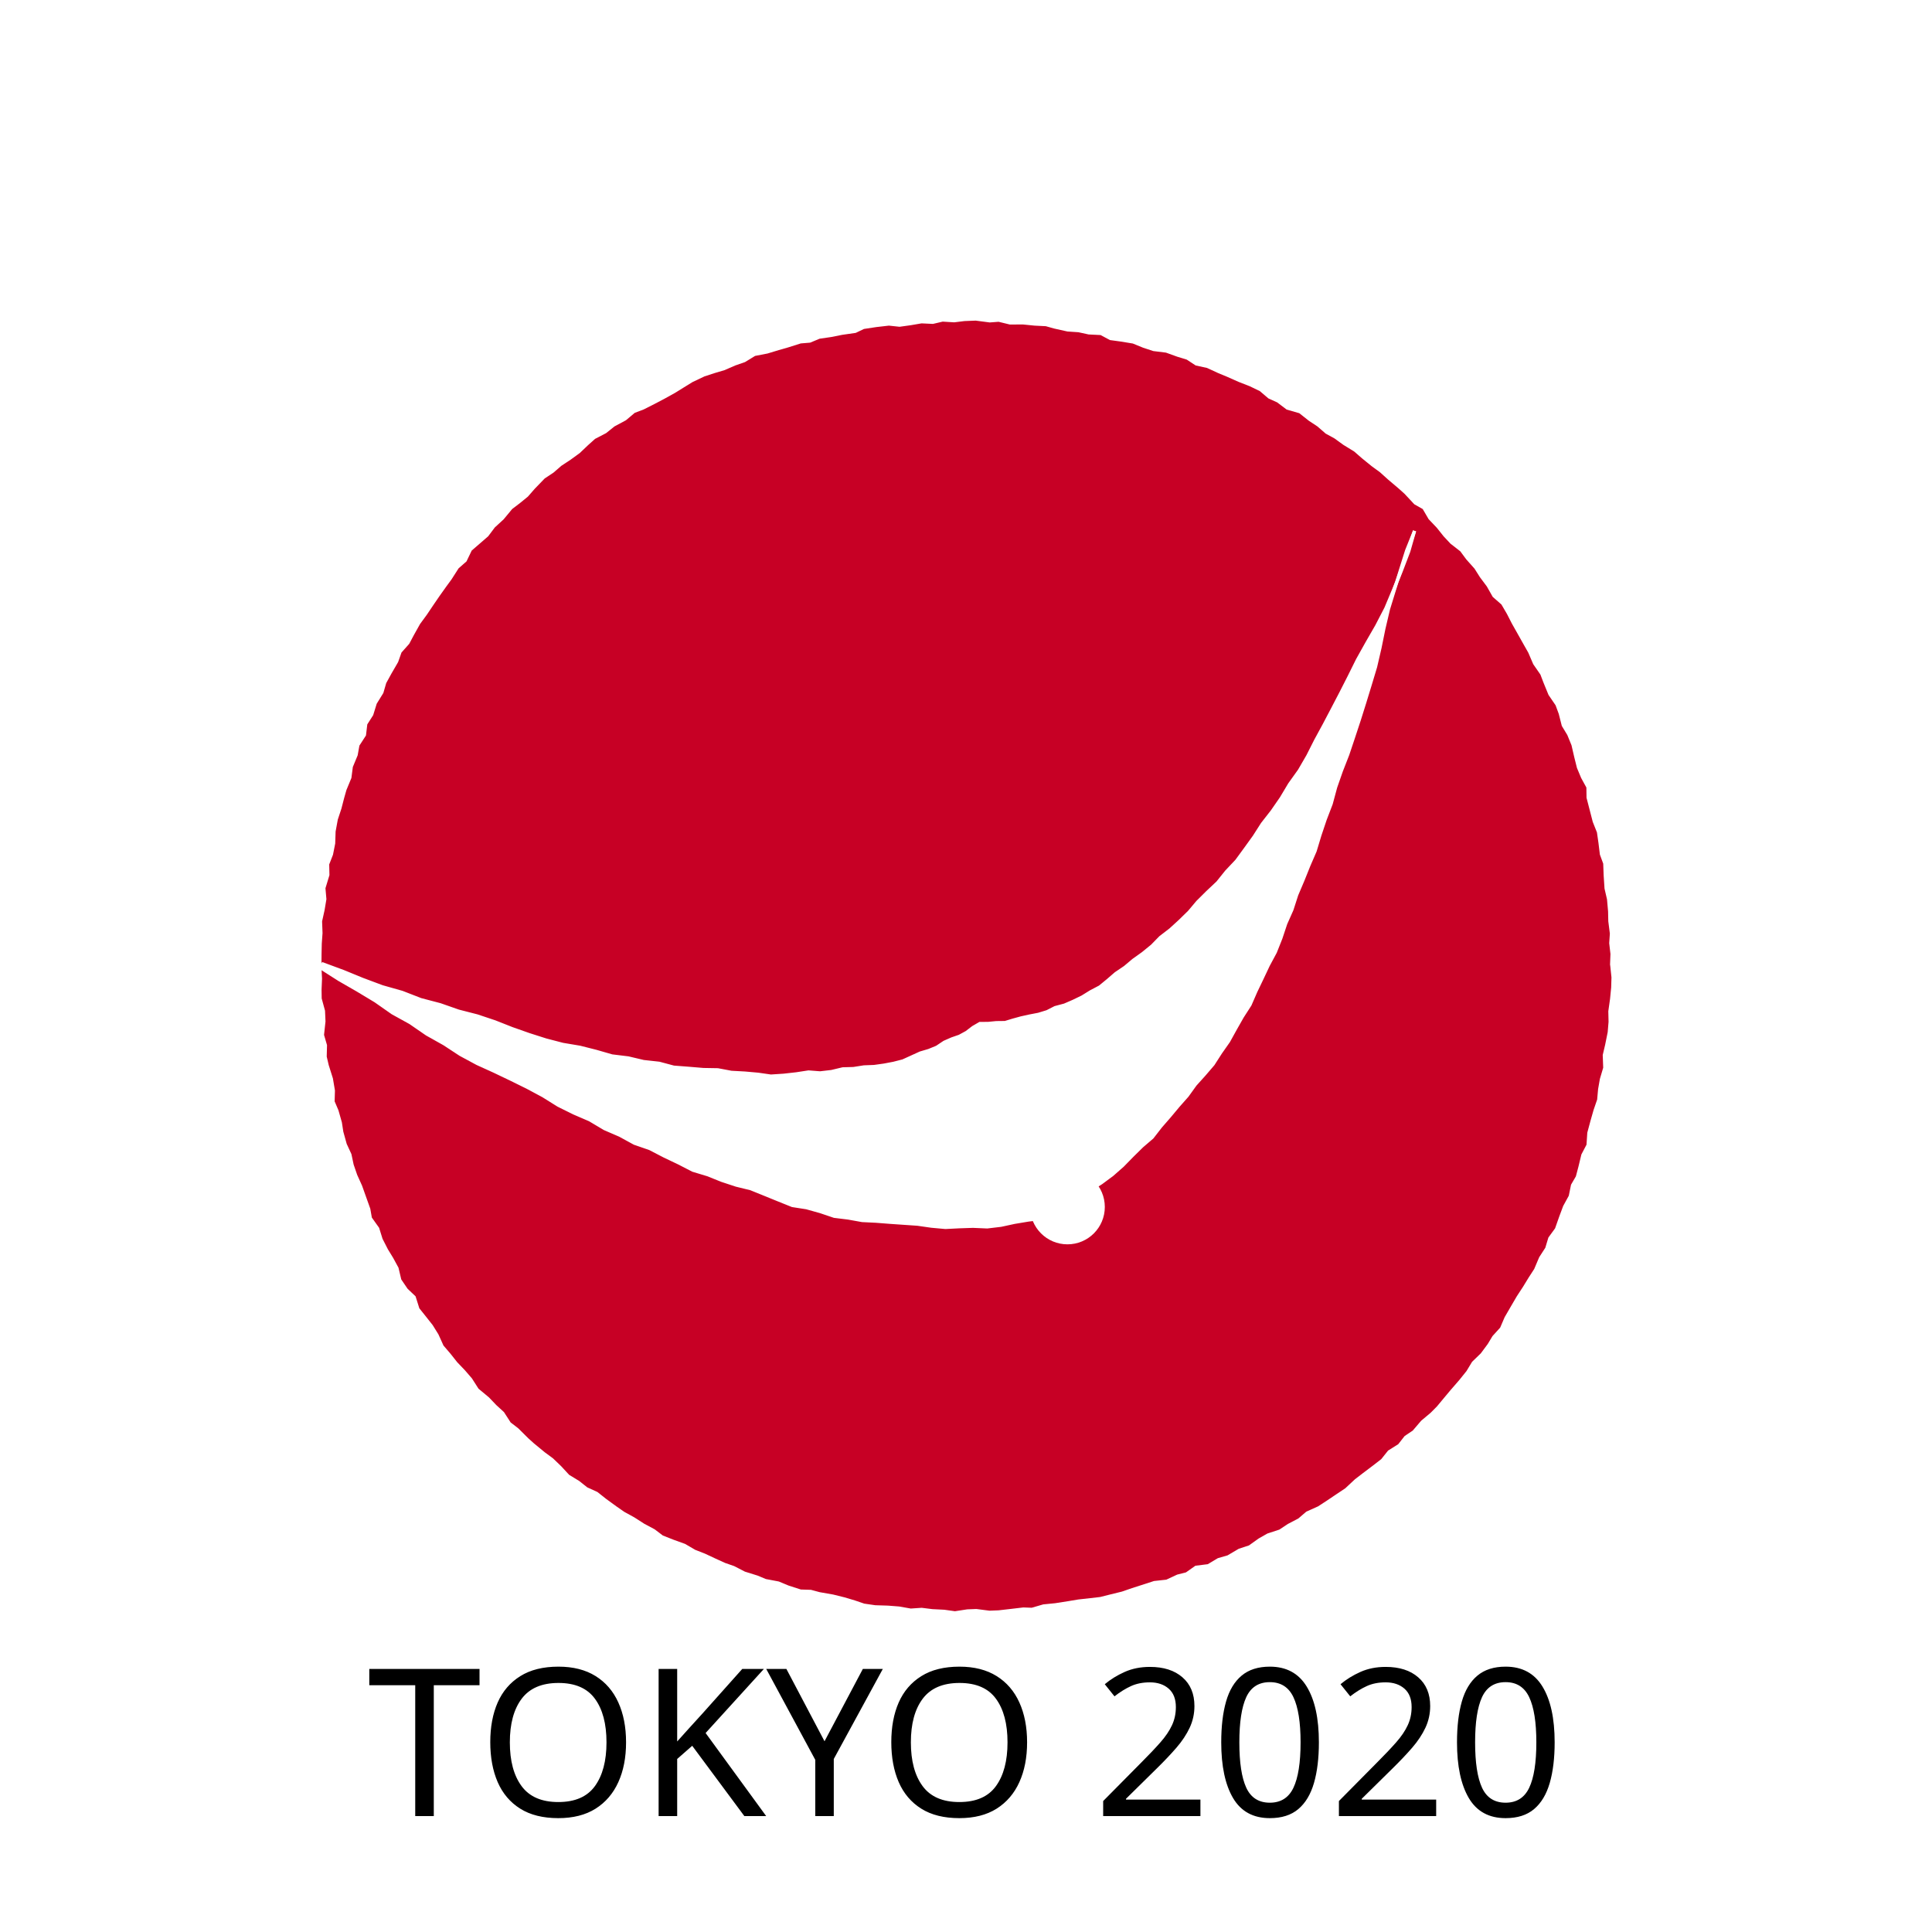
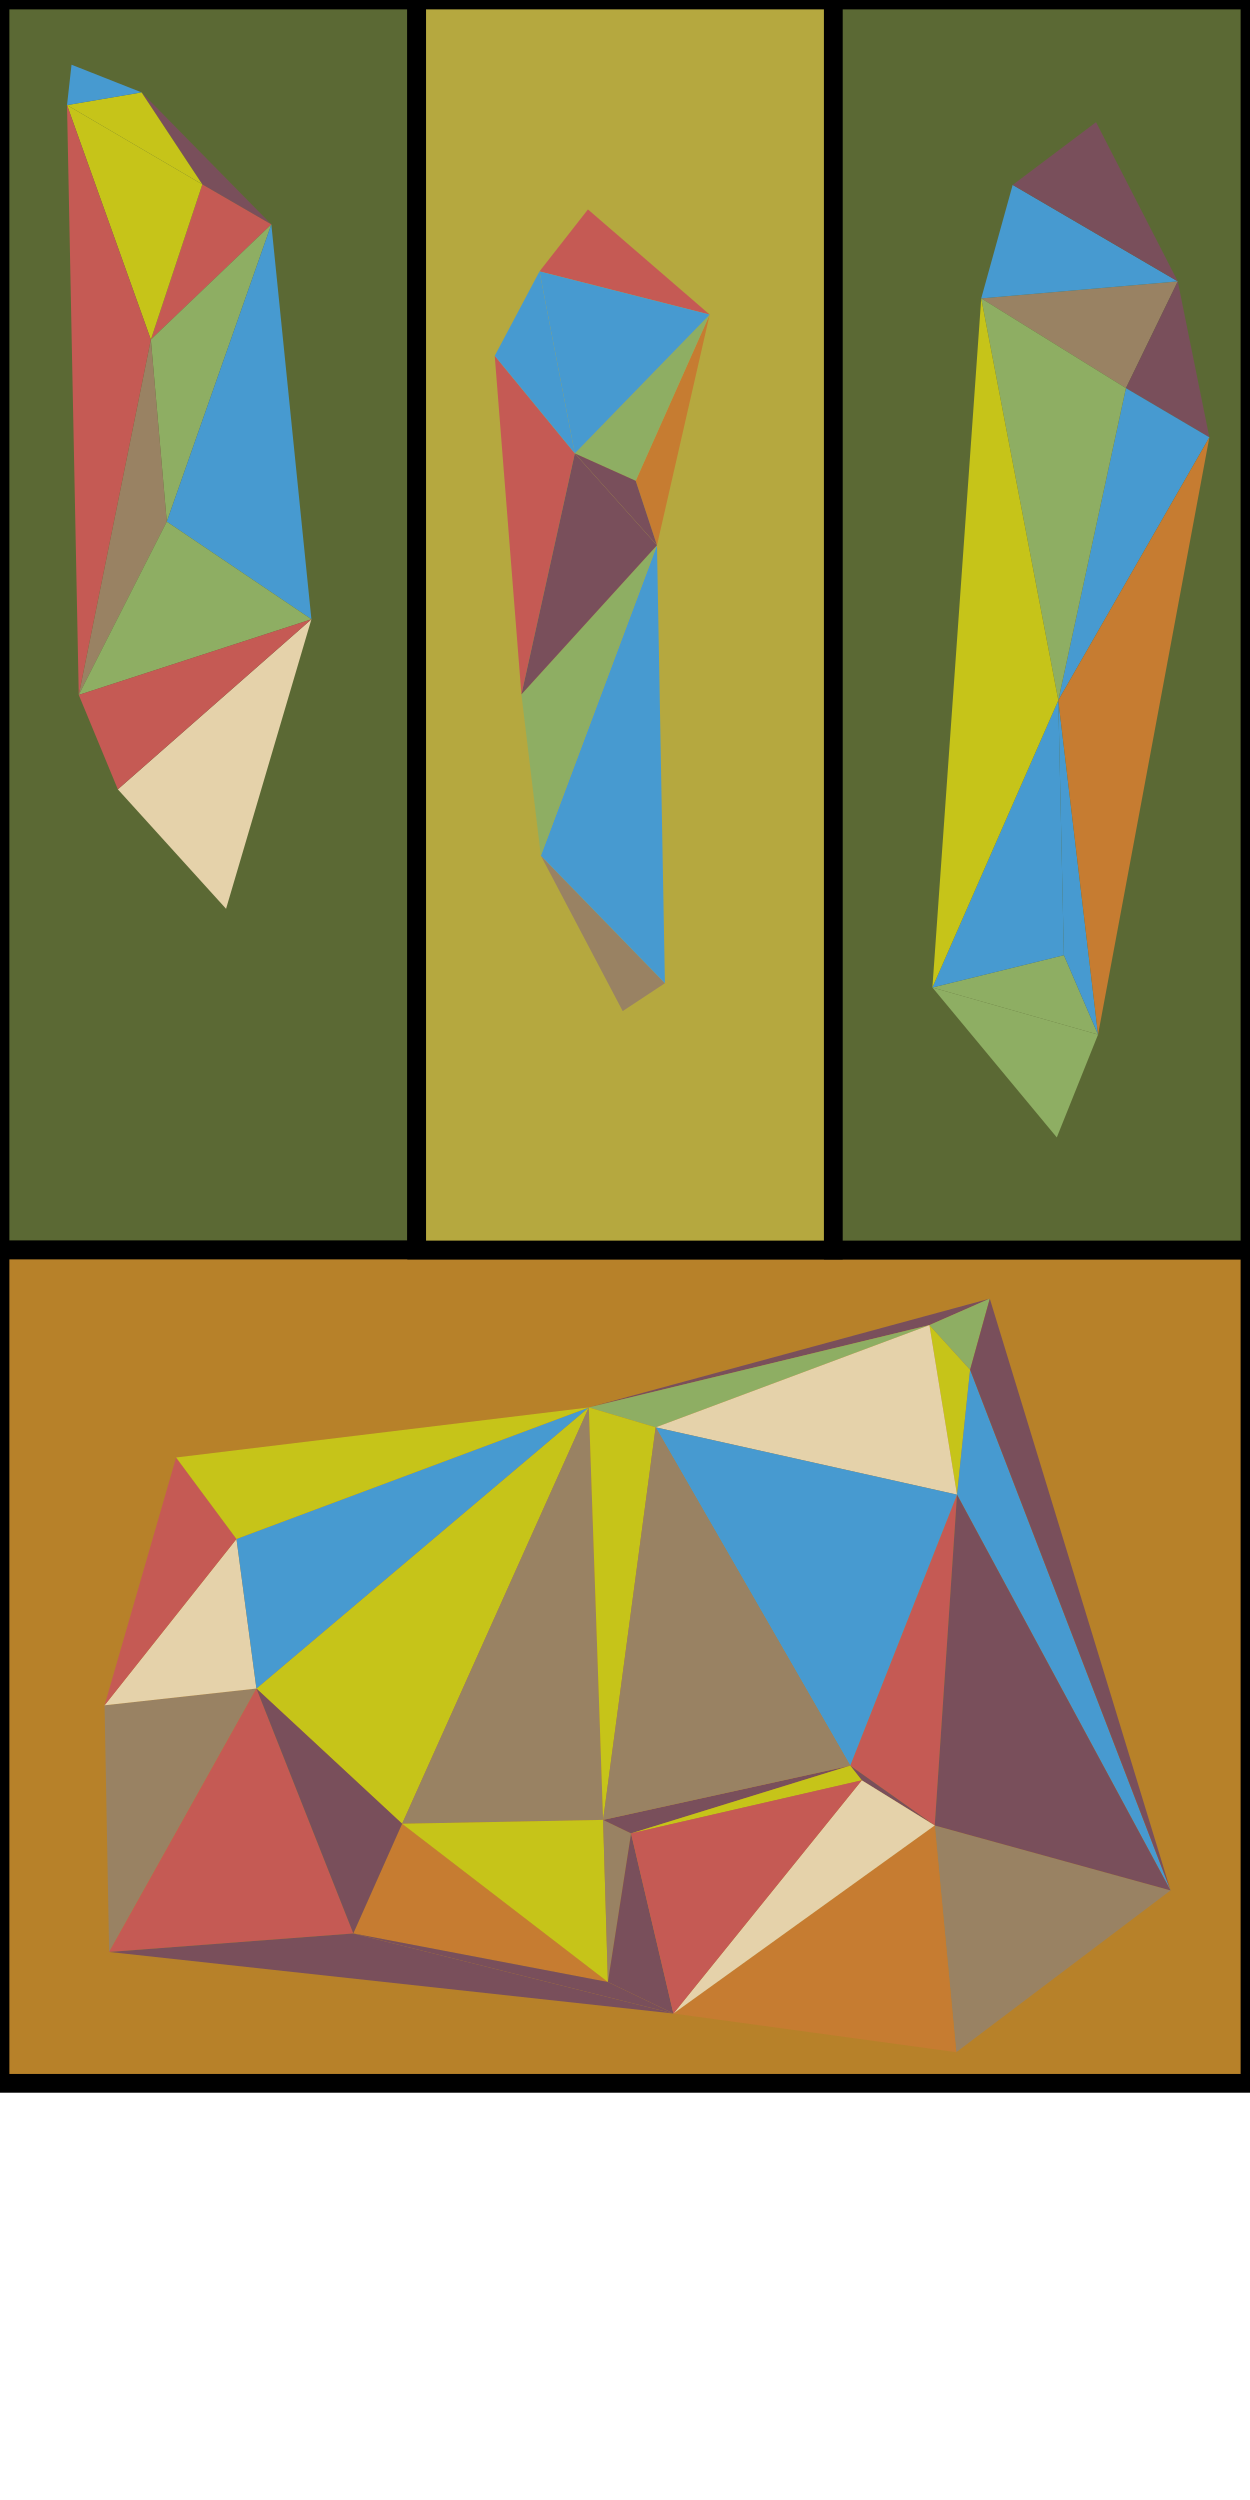
- <svg xmlns="http://www.w3.org/2000/svg" xmlns:html="http://www.w3.org/1999/xhtml" width="600" height="600" version="1.1">
+ <svg xmlns="http://www.w3.org/2000/svg" xmlns:html="http://www.w3.org/1999/xhtml" width="1000" height="2000" version="1.1">
  <html:defs>
    <html:style type="text/css">
body { background-color: rgb(234, 234, 234); }
#canvas svg { background-color: white; box-shadow: rgba(0, 0, 0, 0.059) 0px 3px 2px 0px, rgba(0, 0, 0, 0.02) -1px -1px 1px 0px inset; border-width: 1px; border-style: solid; border-color: rgb(226, 226, 226) rgb(226, 226, 226) rgb(206, 206, 206); border-image: initial; }</html:style>
  </html:defs>
-   <g transform="translate(300 300)">
-     <path fill="rgb(199, 0, 37)" stroke="none" d="M 200 0 L 200.037 -0.443 L 200.455 3.561 L 200.363 6.673 L 200.025 10.142 L 199.474 14.047 L 199.551 17.329 L 199.283 20.539 L 198.501 24.416 L 197.741 27.641 L 197.888 31.586 L 196.86 35.053 L 196.304 38.225 L 196.011 41.474 L 194.903 44.703 L 193.981 47.926 L 192.951 51.757 L 192.704 55.487 L 191.109 58.533 L 190.206 62.287 L 189.402 65.331 L 187.899 67.913 L 187.202 71.345 L 185.465 74.515 L 184.224 77.836 L 182.946 81.47 L 180.871 84.316 L 179.911 87.501 L 178.011 90.441 L 176.465 94.086 L 174.702 96.814 L 172.987 99.62 L 171.045 102.593 L 169.16 105.82 L 167.275 109.074 L 165.888 112.315 L 163.507 114.934 L 162.039 117.382 L 159.872 120.305 L 157.17 122.919 L 155.438 125.79 L 153.238 128.528 L 150.551 131.627 L 149.021 133.45 L 146.238 136.798 L 144.285 138.764 L 141.368 141.209 L 138.739 144.283 L 136.224 145.97 L 134.234 148.508 L 131.074 150.496 L 128.957 153.15 L 126.348 155.171 L 123.301 157.469 L 120.802 159.394 L 117.792 162.201 L 115.044 164.033 L 112.132 165.994 L 109.334 167.817 L 105.673 169.462 L 103.216 171.574 L 99.959 173.28 L 97.327 175.027 L 93.608 176.246 L 90.876 177.799 L 87.876 179.943 L 84.691 180.992 L 81.23 183.033 L 78.217 183.903 L 75.086 185.772 L 71.234 186.256 L 68.306 188.321 L 65.574 189.01 L 62.21 190.579 L 58.384 190.998 L 55.537 191.924 L 51.552 193.202 L 48.418 194.286 L 44.617 195.22 L 41.653 195.965 L 38.621 196.315 L 34.87 196.734 L 31.744 197.256 L 27.693 197.89 L 23.982 198.259 L 20.407 199.299 L 17.802 199.206 L 14.199 199.633 L 10.12 200.101 L 7.293 200.213 L 3.221 199.688 L 0.384 199.797 L -3.437 200.38 L -6.729 199.918 L -10.428 199.731 L -13.755 199.318 L -17.152 199.547 L -20.746 198.912 L -24.265 198.638 L -28.155 198.519 L -31.589 198.023 L -34.484 197.038 L -37.672 196.087 L -41.236 195.201 L -45.445 194.462 L -48.141 193.737 L -51.291 193.636 L -55.096 192.41 L -58.139 191.147 L -62.157 190.385 L -64.699 189.322 L -68.671 188.08 L -72.015 186.357 L -74.8 185.391 L -77.808 184.024 L -81.061 182.502 L -84.084 181.317 L -87.239 179.475 L -90.808 178.186 L -94.143 176.872 L -96.675 174.951 L -99.859 173.254 L -102.995 171.241 L -106.123 169.521 L -108.631 167.774 L -111.799 165.468 L -114.464 163.351 L -117.634 161.906 L -120.099 159.944 L -123.249 158.02 L -125.746 155.318 L -128.258 152.906 L -130.794 151.038 L -134.18 148.251 L -135.945 146.661 L -139.066 143.559 L -141.407 141.763 L -143.49 138.537 L -145.851 136.378 L -148.147 133.973 L -151.391 131.274 L -153.435 128.076 L -155.608 125.557 L -158.022 123.033 L -160.134 120.364 L -162.275 117.865 L -163.839 114.4 L -165.636 111.508 L -167.576 109.051 L -169.77 106.305 L -170.944 102.583 L -173.422 100.232 L -175.381 97.349 L -176.248 93.687 L -177.937 90.592 L -179.532 87.985 L -181.199 84.722 L -182.264 81.304 L -184.52 78.131 L -185.005 75.368 L -186.466 71.282 L -187.555 68.223 L -189.072 64.868 L -190.172 61.676 L -190.865 58.411 L -192.33 55.238 L -193.38 51.456 L -193.823 48.57 L -194.891 44.811 L -196.074 42.038 L -195.98 38.661 L -196.614 34.901 L -197.909 30.791 L -198.533 28.141 L -198.442 24.572 L -199.366 21.394 L -198.914 17.232 L -199.058 13.879 L -200.095 10.084 L -200.135 7.375 L -199.991 3.933 L -200.17 0.435 L -200.138 -3.678 L -200.068 -6.971 L -199.835 -10.209 L -199.972 -13.862 L -199.196 -17.359 L -198.631 -20.752 L -198.925 -24.152 L -197.689 -28.218 L -197.759 -31.549 L -196.587 -34.556 L -195.899 -38.028 L -195.775 -41.754 L -195.093 -45.473 L -193.971 -48.871 L -193.121 -52.16 L -192.415 -54.646 L -190.87 -58.383 L -190.424 -61.808 L -188.923 -65.427 L -188.384 -68.445 L -186.344 -71.592 L -185.933 -75.039 L -184.106 -77.902 L -183.007 -81.459 L -180.951 -84.779 L -180.057 -87.858 L -178.43 -90.821 L -176.365 -94.381 L -175.311 -97.358 L -172.911 -100.052 L -171.504 -102.706 L -169.548 -106.21 L -167.435 -109.092 L -165.472 -112.017 L -163.464 -114.946 L -161.418 -117.821 L -159.776 -120.063 L -157.579 -123.497 L -155.122 -125.654 L -153.502 -129.024 L -150.614 -131.518 L -148.381 -133.458 L -146.324 -136.205 L -143.587 -138.718 L -140.942 -141.914 L -138.489 -143.79 L -136.057 -145.771 L -133.941 -148.194 L -130.824 -151.421 L -128.119 -153.215 L -125.64 -155.361 L -122.836 -157.205 L -119.954 -159.298 L -117.381 -161.742 L -115.206 -163.697 L -111.749 -165.499 L -109.179 -167.565 L -105.602 -169.486 L -102.887 -171.778 L -100.065 -172.855 L -96.591 -174.618 L -93.766 -176.099 L -90.301 -178.023 L -87.615 -179.69 L -84.915 -181.355 L -81.214 -183.109 L -78.018 -184.151 L -75.022 -185.039 L -71.642 -186.505 L -68.633 -187.551 L -65.497 -189.469 L -61.646 -190.212 L -58.128 -191.279 L -55.3 -192.087 L -51.31 -193.347 L -48.398 -193.587 L -45.453 -194.812 L -41.893 -195.329 L -38.453 -196.013 L -34.248 -196.616 L -31.688 -197.841 L -27.866 -198.422 L -23.946 -198.873 L -20.632 -198.518 L -17.097 -199.011 L -13.804 -199.575 L -10.261 -199.408 L -7.236 -200.117 L -3.667 -199.897 L -0.469 -200.289 L 3.003 -200.429 L 7.369 -199.86 L 10.124 -200.066 L 13.641 -199.208 L 17.632 -199.239 L 21.277 -198.873 L 24.784 -198.697 L 27.354 -197.974 L 31.493 -197.052 L 34.92 -196.822 L 38.076 -196.132 L 41.799 -195.947 L 44.705 -194.388 L 47.982 -193.94 L 51.806 -193.316 L 55.028 -192.003 L 58.149 -190.976 L 62.097 -190.489 L 65.599 -189.226 L 68.555 -188.32 L 71.334 -186.499 L 74.844 -185.735 L 78.366 -184.113 L 81.018 -183.019 L 84.651 -181.406 L 88.122 -180.049 L 91.253 -178.538 L 93.902 -176.275 L 96.636 -175.035 L 99.591 -172.8 L 103.503 -171.677 L 106.443 -169.352 L 109.146 -167.561 L 111.686 -165.35 L 114.412 -163.857 L 117.177 -161.853 L 120.544 -159.787 L 123.107 -157.56 L 125.99 -155.219 L 128.571 -153.334 L 131.057 -151.091 L 134.287 -148.354 L 136.189 -146.649 L 139.22 -143.396 L 141.837 -141.911 L 143.675 -138.766 L 146.217 -136.092 L 148.328 -133.442 L 150.46 -131.157 L 153.509 -128.784 L 155.359 -126.283 L 157.912 -123.417 L 159.606 -120.744 L 161.752 -117.867 L 163.582 -114.634 L 166.28 -112.268 L 167.99 -109.346 L 169.542 -106.315 L 171.366 -103.085 L 173.22 -99.784 L 174.625 -97.306 L 176.163 -93.722 L 178.384 -90.513 L 179.346 -87.994 L 180.907 -84.185 L 183.104 -80.961 L 184.091 -78.281 L 185.032 -74.566 L 186.746 -71.73 L 188.046 -68.552 L 188.899 -64.858 L 189.738 -61.507 L 191.046 -58.385 L 192.665 -55.423 L 192.711 -52.244 L 193.719 -48.338 L 194.645 -44.754 L 195.945 -41.491 L 196.417 -38.209 L 196.859 -34.597 L 197.894 -31.781 L 198.03 -28.126 L 198.298 -24.039 L 199.071 -20.7 L 199.403 -16.947 L 199.469 -13.883 L 199.957 -10.052 L 199.753 -7.089 L 200.142 -3.725" />
-     <circle cx="31.506" cy="74.834" r="11.605" fill="rgb(255, 255, 255)" stroke="none" />
-     <path fill="rgb(255, 255, 255)" stroke="rgb(255, 255, 255)" d="M -200.305 0.615 L -194.654 4.217 L -188.952 7.497 L -183.391 10.848 L -178.099 14.553 L -172.594 17.591 L -167.427 21.151 L -162.096 24.14 L -157.01 27.47 L -151.791 30.283 L -146.494 32.688 L -141.322 35.161 L -136.252 37.659 L -131.324 40.301 L -126.592 43.254 L -121.731 45.658 L -116.844 47.765 L -112.246 50.5 L -107.489 52.559 L -102.936 55.046 L -98.188 56.69 L -93.704 59.016 L -89.217 61.151 L -84.809 63.421 L -80.232 64.804 L -75.797 66.579 L -71.341 68.048 L -66.861 69.144 L -62.536 70.894 L -58.23 72.648 L -53.931 74.374 L -49.531 75.061 L -45.21 76.271 L -40.911 77.724 L -36.568 78.258 L -32.249 79.035 L -27.939 79.245 L -23.645 79.581 L -19.359 79.878 L -15.072 80.171 L -10.737 80.792 L -6.395 81.187 L -2.123 80.968 L 2.177 80.826 L 6.581 81.016 L 10.859 80.507 L 15.045 79.601 L 19.306 78.892 L 23.66 78.347 L 27.866 77.281 L 31.506 74.834 L 35.106 72.422 L 38.459 69.61 L 42.027 67.318 L 45.437 64.788 L 48.64 61.967 L 51.638 58.901 L 54.653 55.932 L 57.824 53.215 L 60.46 49.824 L 63.226 46.647 L 65.926 43.416 L 68.7 40.279 L 71.18 36.831 L 73.988 33.711 L 76.738 30.503 L 79.067 26.883 L 81.534 23.367 L 83.653 19.535 L 85.818 15.722 L 88.193 12.038 L 89.997 7.891 L 91.95 3.826 L 93.889 -0.288 L 96.048 -4.304 L 97.777 -8.649 L 99.283 -13.175 L 101.208 -17.501 L 102.702 -22.133 L 104.602 -26.597 L 106.436 -31.168 L 108.413 -35.738 L 109.892 -40.637 L 111.534 -45.525 L 113.398 -50.384 L 114.792 -55.545 L 116.562 -60.612 L 118.541 -65.676 L 120.303 -70.926 L 122.065 -76.266 L 123.783 -81.717 L 125.484 -87.267 L 127.184 -92.912 L 128.546 -98.78 L 129.769 -104.793 L 131.187 -110.825 L 133.028 -116.804 L 134.908 -122.873 L 136.854 -129.023 L 139.3 -135.112 L 137.178 -128.912 L 135.054 -122.822 L 132.928 -116.84 L 130.799 -110.966 L 128.666 -105.201 L 126.528 -99.543 L 124.385 -93.993 L 122.235 -88.55 L 120.079 -83.213 L 117.915 -77.984 L 115.742 -72.86 L 113.56 -67.842 L 111.368 -62.93 L 109.165 -58.123 L 106.951 -53.421 L 104.724 -48.823 L 102.484 -44.33 L 100.229 -39.941 L 97.961 -35.655 L 95.676 -31.472 L 93.376 -27.393 L 91.058 -23.416 L 88.722 -19.541 L 86.368 -15.769 L 83.995 -12.098 L 81.601 -8.528 L 79.186 -5.059 L 76.75 -1.692 L 74.291 1.576 L 71.809 4.743 L 69.303 7.811 L 66.772 10.779 L 64.215 13.648 L 61.632 16.419 L 59.022 19.091 L 56.384 21.664 L 53.717 24.14 L 51.021 26.519 L 48.294 28.8 L 45.536 30.984 L 42.747 33.072 L 39.925 35.064 L 37.07 36.96 L 34.18 38.76 L 31.256 40.465 L 28.296 42.075 L 25.3 43.59 L 22.266 45.012 L 19.194 46.339 L 16.084 47.572 L 12.934 48.713 L 9.743 49.76 L 6.512 50.714 L 3.238 51.577 L -0.078 52.347 L -3.437 53.025 L -6.841 53.612 L -10.29 54.108 L -13.784 54.514 L -17.325 54.829 L -20.914 55.053 L -24.55 55.188 L -28.236 55.234 L -31.971 55.19 L -35.756 55.058 L -39.593 54.837 L -43.481 54.527 L -47.422 54.13 L -51.417 53.646 L -55.466 53.074 L -59.571 52.416 L -63.731 51.67 L -67.947 50.839 L -72.222 49.921 L -76.554 48.918 L -80.945 47.83 L -85.396 46.657 L -89.908 45.399 L -94.48 44.057 L -99.115 42.631 L -103.813 41.121 L -108.574 39.528 L -113.4 37.851 L -118.291 36.092 L -123.247 34.251 L -128.271 32.327 L -133.362 30.322 L -138.521 28.236 L -143.749 26.068 L -149.047 23.819 L -154.416 21.49 L -159.856 19.081 L -165.368 16.592 L -170.954 14.024 L -176.612 11.376 L -182.346 8.649 L -188.154 5.844 L -194.039 2.961 L -200 2.4492935982947064e-14 Z" />
-     <path fill="rgb(255, 255, 255)" stroke="rgb(255, 255, 255)" d="M -199.695 -0.615 L -193.423 1.705 L -187.356 4.192 L -181.3 6.451 L -175.126 8.199 L -169.313 10.456 L -163.31 12.033 L -157.616 14.023 L -151.822 15.511 L -146.304 17.356 L -141.005 19.448 L -135.72 21.31 L -130.472 22.986 L -125.218 24.354 L -119.903 25.248 L -114.85 26.526 L -109.956 27.937 L -104.902 28.555 L -100.136 29.682 L -95.295 30.216 L -90.772 31.424 L -86.111 31.782 L -81.576 32.163 L -77.081 32.239 L -72.876 33.033 L -68.646 33.264 L -64.554 33.629 L -60.601 34.197 L -56.605 33.937 L -52.703 33.5 L -48.903 32.918 L -45.314 33.2 L -41.753 32.784 L -38.274 31.95 L -34.944 31.858 L -31.692 31.345 L -28.532 31.223 L -25.455 30.795 L -22.469 30.228 L -19.579 29.486 L -16.832 28.236 L -14.184 27.03 L -11.559 26.257 L -9.052 25.225 L -6.736 23.678 L -4.382 22.646 L -2.021 21.828 L 0.181 20.628 L 2.207 19.079 L 4.302 17.863 L 6.882 17.844 L 9.425 17.601 L 12.14 17.571 L 14.565 16.832 L 17.075 16.142 L 19.721 15.553 L 22.502 15.019 L 25.197 14.196 L 27.67 12.93 L 30.613 12.145 L 33.362 10.953 L 36.115 9.621 L 38.733 8.002 L 41.587 6.498 L 44.056 4.47 L 46.526 2.335 L 49.363 0.414 L 52.009 -1.808 L 54.952 -3.913 L 57.799 -6.235 L 60.389 -8.886 L 63.503 -11.275 L 66.423 -13.945 L 69.313 -16.768 L 71.941 -19.891 L 74.959 -22.888 L 78.162 -25.907 L 80.908 -29.331 L 84.049 -32.653 L 86.75 -36.347 L 89.485 -40.142 L 92.046 -44.143 L 95.076 -48.023 L 97.913 -52.122 L 100.503 -56.458 L 103.539 -60.701 L 106.174 -65.248 L 108.579 -70.008 L 111.181 -74.794 L 113.764 -79.701 L 116.375 -84.71 L 118.986 -89.833 L 121.586 -95.074 L 124.51 -100.306 L 127.562 -105.609 L 130.41 -111.107 L 132.828 -116.875 L 135.2 -122.771 L 137.502 -128.801 L 139.3 -135.112 L 137.178 -128.912 L 135.054 -122.822 L 132.928 -116.84 L 130.799 -110.966 L 128.666 -105.201 L 126.528 -99.543 L 124.385 -93.993 L 122.235 -88.55 L 120.079 -83.213 L 117.915 -77.984 L 115.742 -72.86 L 113.56 -67.842 L 111.368 -62.93 L 109.165 -58.123 L 106.951 -53.421 L 104.724 -48.823 L 102.484 -44.33 L 100.229 -39.941 L 97.961 -35.655 L 95.676 -31.472 L 93.376 -27.393 L 91.058 -23.416 L 88.722 -19.541 L 86.368 -15.769 L 83.995 -12.098 L 81.601 -8.528 L 79.186 -5.059 L 76.75 -1.692 L 74.291 1.576 L 71.809 4.743 L 69.303 7.811 L 66.772 10.779 L 64.215 13.648 L 61.632 16.419 L 59.022 19.091 L 56.384 21.664 L 53.717 24.14 L 51.021 26.519 L 48.294 28.8 L 45.536 30.984 L 42.747 33.072 L 39.925 35.064 L 37.07 36.96 L 34.18 38.76 L 31.256 40.465 L 28.296 42.075 L 25.3 43.59 L 22.266 45.012 L 19.194 46.339 L 16.084 47.572 L 12.934 48.713 L 9.743 49.76 L 6.512 50.714 L 3.238 51.577 L -0.078 52.347 L -3.437 53.025 L -6.841 53.612 L -10.29 54.108 L -13.784 54.514 L -17.325 54.829 L -20.914 55.053 L -24.55 55.188 L -28.236 55.234 L -31.971 55.19 L -35.756 55.058 L -39.593 54.837 L -43.481 54.527 L -47.422 54.13 L -51.417 53.646 L -55.466 53.074 L -59.571 52.416 L -63.731 51.67 L -67.947 50.839 L -72.222 49.921 L -76.554 48.918 L -80.945 47.83 L -85.396 46.657 L -89.908 45.399 L -94.48 44.057 L -99.115 42.631 L -103.813 41.121 L -108.574 39.528 L -113.4 37.851 L -118.291 36.092 L -123.247 34.251 L -128.271 32.327 L -133.362 30.322 L -138.521 28.236 L -143.749 26.068 L -149.047 23.819 L -154.416 21.49 L -159.856 19.081 L -165.368 16.592 L -170.954 14.024 L -176.612 11.376 L -182.346 8.649 L -188.154 5.844 L -194.039 2.961 L -200 2.4492935982947064e-14 Z" />
-     <text x="0" y="264" fill="rgb(0, 0, 0)" stroke="none" text-anchor="middle" font-family="bauserif" font-size="64">TOKYO 2020</text>
-   </g>
+   <rect x="0" y="0" width="333.333" height="1000" fill="rgb(91, 105, 52)" stroke="rgb(0, 0, 0)" stroke-width="15" />
+   <rect x="0" y="1000" width="1000" height="666.667" fill="rgb(183, 129, 41)" stroke="rgb(0, 0, 0)" stroke-width="15" />
+   <rect x="333.333" y="0" width="333.333" height="1000" fill="rgb(181, 168, 63)" stroke="rgb(0, 0, 0)" stroke-width="15" />
+   <rect x="666.667" y="0" width="333.333" height="1000" fill="rgb(91, 105, 52)" stroke="rgb(0, 0, 0)" stroke-width="15" />
+   <polygon points="0 0 55.22 32.03 -48.614 -73.606" transform="translate(161.8482 147.5057)" fill="rgb(121, 79, 91)" stroke="none" />
+   <polygon points="0 0 108.232 63.43 59.618 -10.176" transform="translate(53.61602 84.07586)" fill="rgb(198, 196, 25)" stroke="none" />
+   <polygon points="0 0 -3.608 32.299 56.01 22.123" transform="translate(57.2242 51.77651)" fill="rgb(71, 154, 208)" stroke="none" />
+   <polygon points="0 0 -55.22 -32.03 -96.394 92.142" transform="translate(217.0679 179.5359)" fill="rgb(197, 90, 84)" stroke="none" />
+   <polygon points="0 0 83.646 -237.823 -12.747 -145.681" transform="translate(133.4215 417.3587)" fill="rgb(142, 174, 99)" stroke="none" />
+   <polygon points="0 0 -108.232 -63.43 -41.174 124.172" transform="translate(161.8482 147.5057)" fill="rgb(198, 196, 25)" stroke="none" />
+   <polygon points="0 0 -12.747 -145.681 -70.412 138.556" transform="translate(133.4215 417.3587)" fill="rgb(153, 130, 99)" stroke="none" />
+   <polygon points="0 0 -67.058 -187.602 -57.665 284.237" transform="translate(120.6743 271.6779)" fill="rgb(197, 90, 84)" stroke="none" />
+   <polygon points="0 0 86.576 95.561 154.855 -136.048" transform="translate(94.2717 631.4799)" fill="rgb(229, 210, 170)" stroke="none" />
+   <polygon points="0 0 -83.646 237.823 32.059 315.896" transform="translate(217.0679 179.5359)" fill="rgb(71, 154, 208)" stroke="none" />
+   <polygon points="0 0 -70.412 138.556 115.706 78.074" transform="translate(133.4215 417.3587)" fill="rgb(142, 174, 99)" stroke="none" />
+   <polygon points="0 0 31.262 75.565 186.118 -60.482" transform="translate(63.00928 555.9146)" fill="rgb(197, 90, 84)" stroke="none" />
+   <polygon points="0 0 -99.254 -102.043 -33.778 22.292" transform="translate(531.933 786.5762)" fill="rgb(153, 130, 99)" stroke="none" />
+   <polygon points="0 0 99.254 102.043 92.903 -248.307" transform="translate(432.6788 684.5333)" fill="rgb(71, 154, 208)" stroke="none" />
+   <polygon points="0 0 15.543 129.009 108.447 -119.297" transform="translate(417.1354 555.524)" fill="rgb(142, 174, 99)" stroke="none" />
+   <polygon points="0 0 -59.191 132.95 -42.175 184.549" transform="translate(567.7569 251.6775)" fill="rgb(198, 124, 49)" stroke="none" />
+   <polygon points="0 0 -97.398 -84.132 -136.165 -34.556" transform="translate(567.7569 251.6775)" fill="rgb(197, 90, 84)" stroke="none" />
+   <polygon points="0 0 21.353 270.872 64.076 78.074" transform="translate(395.7827 284.6519)" fill="rgb(197, 90, 84)" stroke="none" />
+   <polygon points="0 0 59.191 -132.95 -48.707 -21.902" transform="translate(508.5664 384.627)" fill="rgb(142, 174, 99)" stroke="none" />
+   <polygon points="0 0 108.447 -119.297 42.724 -192.799" transform="translate(417.1354 555.524)" fill="rgb(121, 79, 91)" stroke="none" />
+   <polygon points="0 0 -17.016 -51.6 -65.723 -73.501" transform="translate(525.582 436.2268)" fill="rgb(121, 79, 91)" stroke="none" />
+   <polygon points="0 0 -136.165 -34.556 -107.898 111.048" transform="translate(567.7569 251.6775)" fill="rgb(71, 154, 208)" stroke="none" />
+   <polygon points="0 0 -35.809 67.531 28.267 145.604" transform="translate(431.592 217.1213)" fill="rgb(71, 154, 208)" stroke="none" />
+   <polygon points="0 0 -32.532 -35.721 -10.455 99.922" transform="translate(776.0774 1095.799)" fill="rgb(198, 196, 25)" stroke="none" />
+   <polygon points="0 0 203.67 38.853 39.033 -87.756" transform="translate(282.6546 1546.755)" fill="rgb(198, 124, 49)" stroke="none" />
+   <polygon points="0 0 3.67 197.345 121.492 -13.388" transform="translate(83.64545 1364.225)" fill="rgb(153, 130, 99)" stroke="none" />
+   <polygon points="0 0 195.339 -14.816 117.822 -210.733" transform="translate(87.31576 1561.57)" fill="rgb(197, 90, 84)" stroke="none" />
+   <polygon points="0 0 149.363 -333.052 -116.55 -108.161" transform="translate(321.6876 1458.999)" fill="rgb(198, 196, 25)" stroke="none" />
+   <polygon points="0 0 39.033 -87.756 -77.517 -195.917" transform="translate(282.6546 1546.755)" fill="rgb(121, 79, 91)" stroke="none" />
+   <polygon points="0 0 272.495 -65.869 320.779 -87.063" transform="translate(471.0504 1125.947)" fill="rgb(121, 79, 91)" stroke="none" />
+   <polygon points="0 0 32.532 35.721 48.284 -21.194" transform="translate(743.5453 1060.078)" fill="rgb(142, 174, 99)" stroke="none" />
+   <polygon points="0 0 -85.435 216.78 -17.832 264.654" transform="translate(765.6222 1195.721)" fill="rgb(197, 90, 84)" stroke="none" />
+   <polygon points="0 0 -10.455 99.922 160.357 416.518" transform="translate(776.0774 1095.799)" fill="rgb(71, 154, 208)" stroke="none" />
+   <polygon points="0 0 -15.752 56.916 144.604 473.433" transform="translate(791.8296 1038.884)" fill="rgb(121, 79, 91)" stroke="none" />
+   <polygon points="0 0 17.224 181.384 188.644 51.941" transform="translate(747.7902 1460.375)" fill="rgb(153, 130, 99)" stroke="none" />
+   <polygon points="0 0 -17.832 264.654 170.812 316.596" transform="translate(765.6222 1195.721)" fill="rgb(121, 79, 91)" stroke="none" />
+   <polygon points="0 0 121.492 -13.388 105.524 -133.064" transform="translate(83.64545 1364.225)" fill="rgb(229, 210, 170)" stroke="none" />
+   <polygon points="0 0 265.913 -224.89 -15.968 -119.676" transform="translate(205.1374 1350.837)" fill="rgb(71, 154, 208)" stroke="none" />
+   <polygon points="0 0 105.524 -133.064 57.238 -198.243" transform="translate(83.64545 1364.225)" fill="rgb(197, 90, 84)" stroke="none" />
+   <polygon points="0 0 281.881 -105.214 -48.286 -65.178" transform="translate(189.1694 1231.161)" fill="rgb(198, 196, 25)" stroke="none" />
+   <polygon points="0 0 -272.495 65.869 -219.032 81.796" transform="translate(743.5453 1060.078)" fill="rgb(142, 174, 99)" stroke="none" />
+   <polygon points="0 0 -22.077 -135.643 -241.109 -53.847" transform="translate(765.6222 1195.721)" fill="rgb(229, 210, 170)" stroke="none" />
+   <polygon points="0 0 85.435 -216.78 -155.674 -270.627" transform="translate(680.1871 1412.501)" fill="rgb(71, 154, 208)" stroke="none" />
+   <polygon points="0 0 -149.363 333.052 11.43 329.954" transform="translate(471.0504 1125.947)" fill="rgb(153, 130, 99)" stroke="none" />
+   <polygon points="0 0 164.637 126.608 160.792 -3.098" transform="translate(321.6876 1458.999)" fill="rgb(198, 196, 25)" stroke="none" />
+   <polygon points="0 0 18.524 -118.9 -3.845 -129.706" transform="translate(486.3248 1585.607)" fill="rgb(153, 130, 99)" stroke="none" />
+   <polygon points="0 0 -53.463 -15.927 -42.033 314.027" transform="translate(524.513 1141.874)" fill="rgb(198, 196, 25)" stroke="none" />
+   <polygon points="0 0 175.339 -54.206 -22.369 -10.807" transform="translate(504.8486 1466.708)" fill="rgb(121, 79, 91)" stroke="none" />
+   <polygon points="0 0 -155.674 -270.627 -197.707 43.399" transform="translate(680.1871 1412.501)" fill="rgb(153, 130, 99)" stroke="none" />
+   <polygon points="0 0 -203.67 -38.853 52.417 25.221" transform="translate(486.3248 1585.607)" fill="rgb(121, 79, 91)" stroke="none" />
+   <polygon points="0 0 -195.339 14.816 256.087 64.073" transform="translate(282.6546 1546.755)" fill="rgb(121, 79, 91)" stroke="none" />
+   <polygon points="0 0 -17.224 -181.384 -226.272 -30.932" transform="translate(765.0141 1641.76)" fill="rgb(198, 124, 49)" stroke="none" />
+   <polygon points="0 0 -18.524 118.9 33.893 144.12" transform="translate(504.8486 1466.708)" fill="rgb(121, 79, 91)" stroke="none" />
+   <polygon points="0 0 -67.603 -47.874 -58.371 -36.138" transform="translate(747.7902 1460.375)" fill="rgb(121, 79, 91)" stroke="none" />
+   <polygon points="0 0 209.048 -150.452 150.677 -186.591" transform="translate(538.7419 1610.828)" fill="rgb(229, 210, 170)" stroke="none" />
+   <polygon points="0 0 -175.339 54.206 9.232 11.735" transform="translate(680.1871 1412.501)" fill="rgb(198, 196, 25)" stroke="none" />
+   <polygon points="0 0 33.893 144.12 184.571 -42.471" transform="translate(504.8486 1466.708)" fill="rgb(197, 90, 84)" stroke="none" />
+   <polygon points="0 0 41.475 -85.421 -115.746 -71.816" transform="translate(900.7301 310.5214)" fill="rgb(153, 130, 99)" stroke="none" />
+   <polygon points="0 0 -41.475 85.421 25.286 124.773" transform="translate(942.2055 225.1009)" fill="rgb(121, 79, 91)" stroke="none" />
+   <polygon points="0 0 157.221 -13.604 25.153 -90.777" transform="translate(784.9844 238.705)" fill="rgb(71, 154, 208)" stroke="none" />
+   <polygon points="0 0 132.068 77.173 66.705 -50.202" transform="translate(810.137 147.9275)" fill="rgb(121, 79, 91)" stroke="none" />
+   <polygon points="0 0 -105.196 25.85 27.334 63.498" transform="translate(851.1124 764.149)" fill="rgb(142, 174, 99)" stroke="none" />
+   <polygon points="0 0 99.525 119.94 132.53 37.647" transform="translate(745.916 789.9991)" fill="rgb(142, 174, 99)" stroke="none" />
+   <polygon points="0 0 -66.762 -39.353 -120.847 210.361" transform="translate(967.4917 349.874)" fill="rgb(71, 154, 208)" stroke="none" />
+   <polygon points="0 0 105.196 -25.85 100.728 -229.765" transform="translate(745.916 789.9991)" fill="rgb(71, 154, 208)" stroke="none" />
+   <polygon points="0 0 -115.746 -71.816 -54.086 249.713" transform="translate(900.7301 310.5214)" fill="rgb(142, 174, 99)" stroke="none" />
+   <polygon points="0 0 -39.068 551.294 61.66 321.53" transform="translate(784.9844 238.705)" fill="rgb(198, 196, 25)" stroke="none" />
+   <polygon points="0 0 27.334 63.498 -4.468 -203.914" transform="translate(851.1124 764.149)" fill="rgb(71, 154, 208)" stroke="none" />
+   <polygon points="0 0 89.045 -477.773 -31.802 -267.412" transform="translate(878.4464 827.6465)" fill="rgb(198, 124, 49)" stroke="none" />
</svg>
